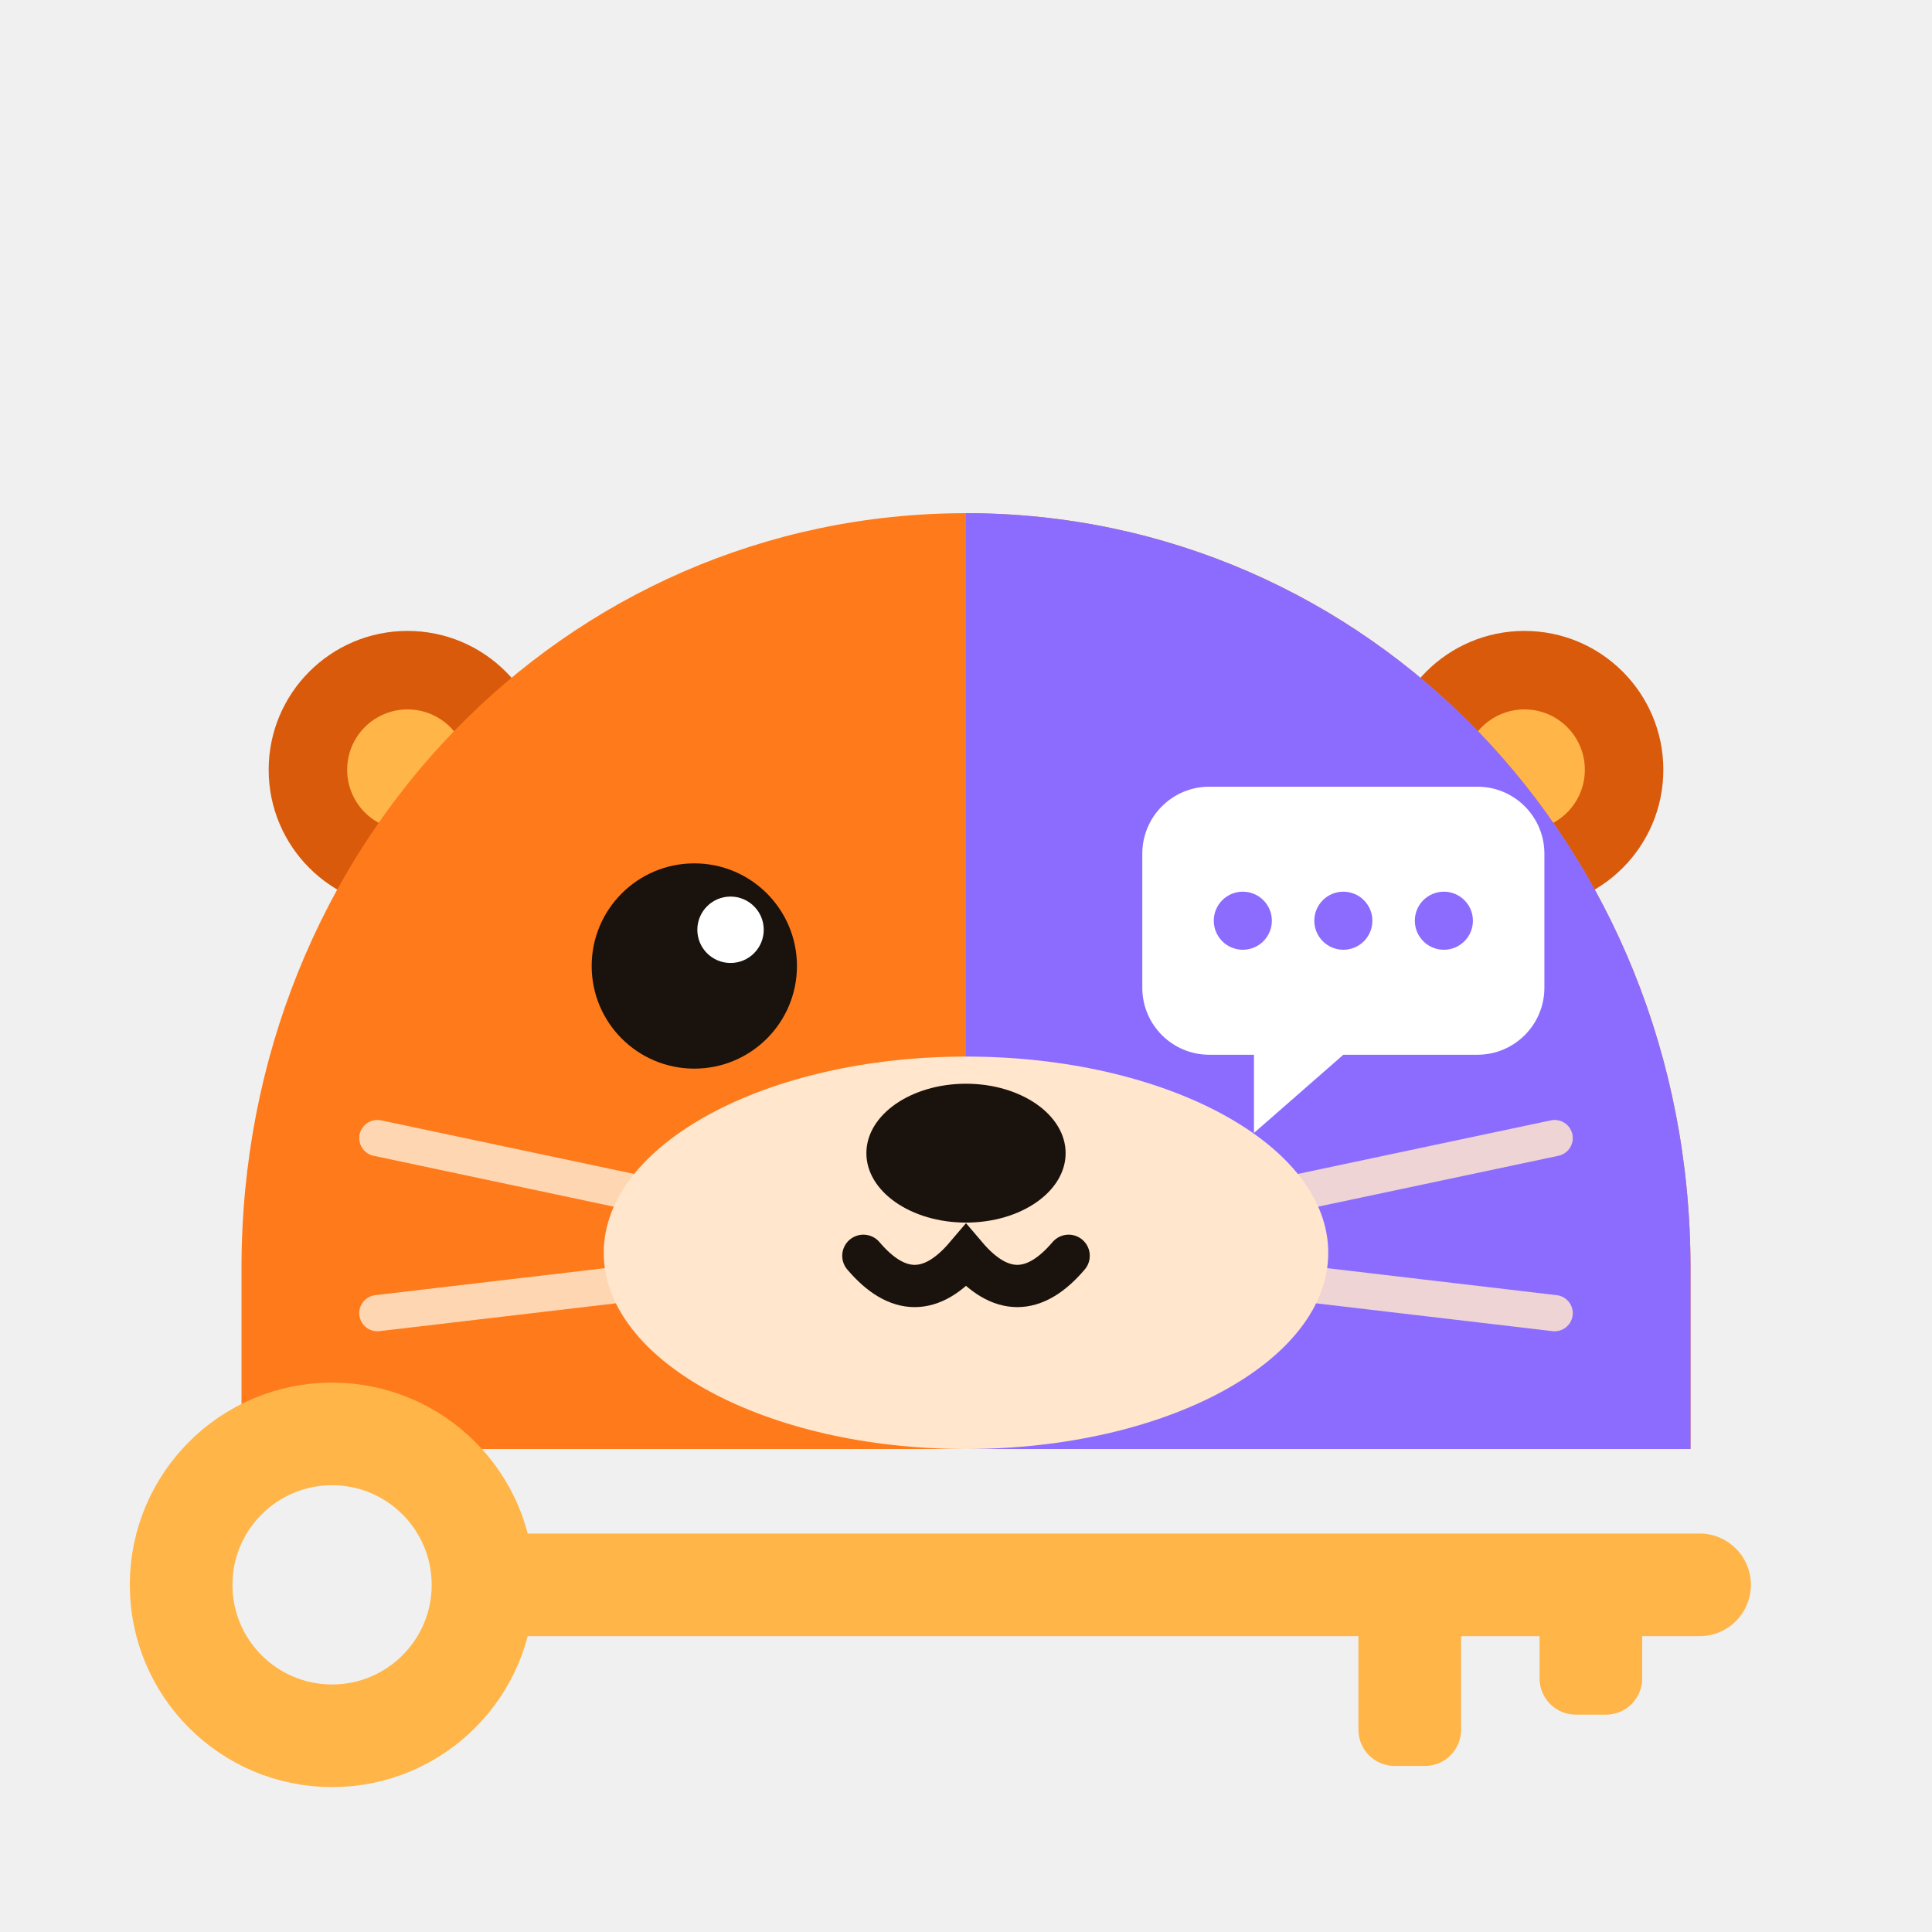
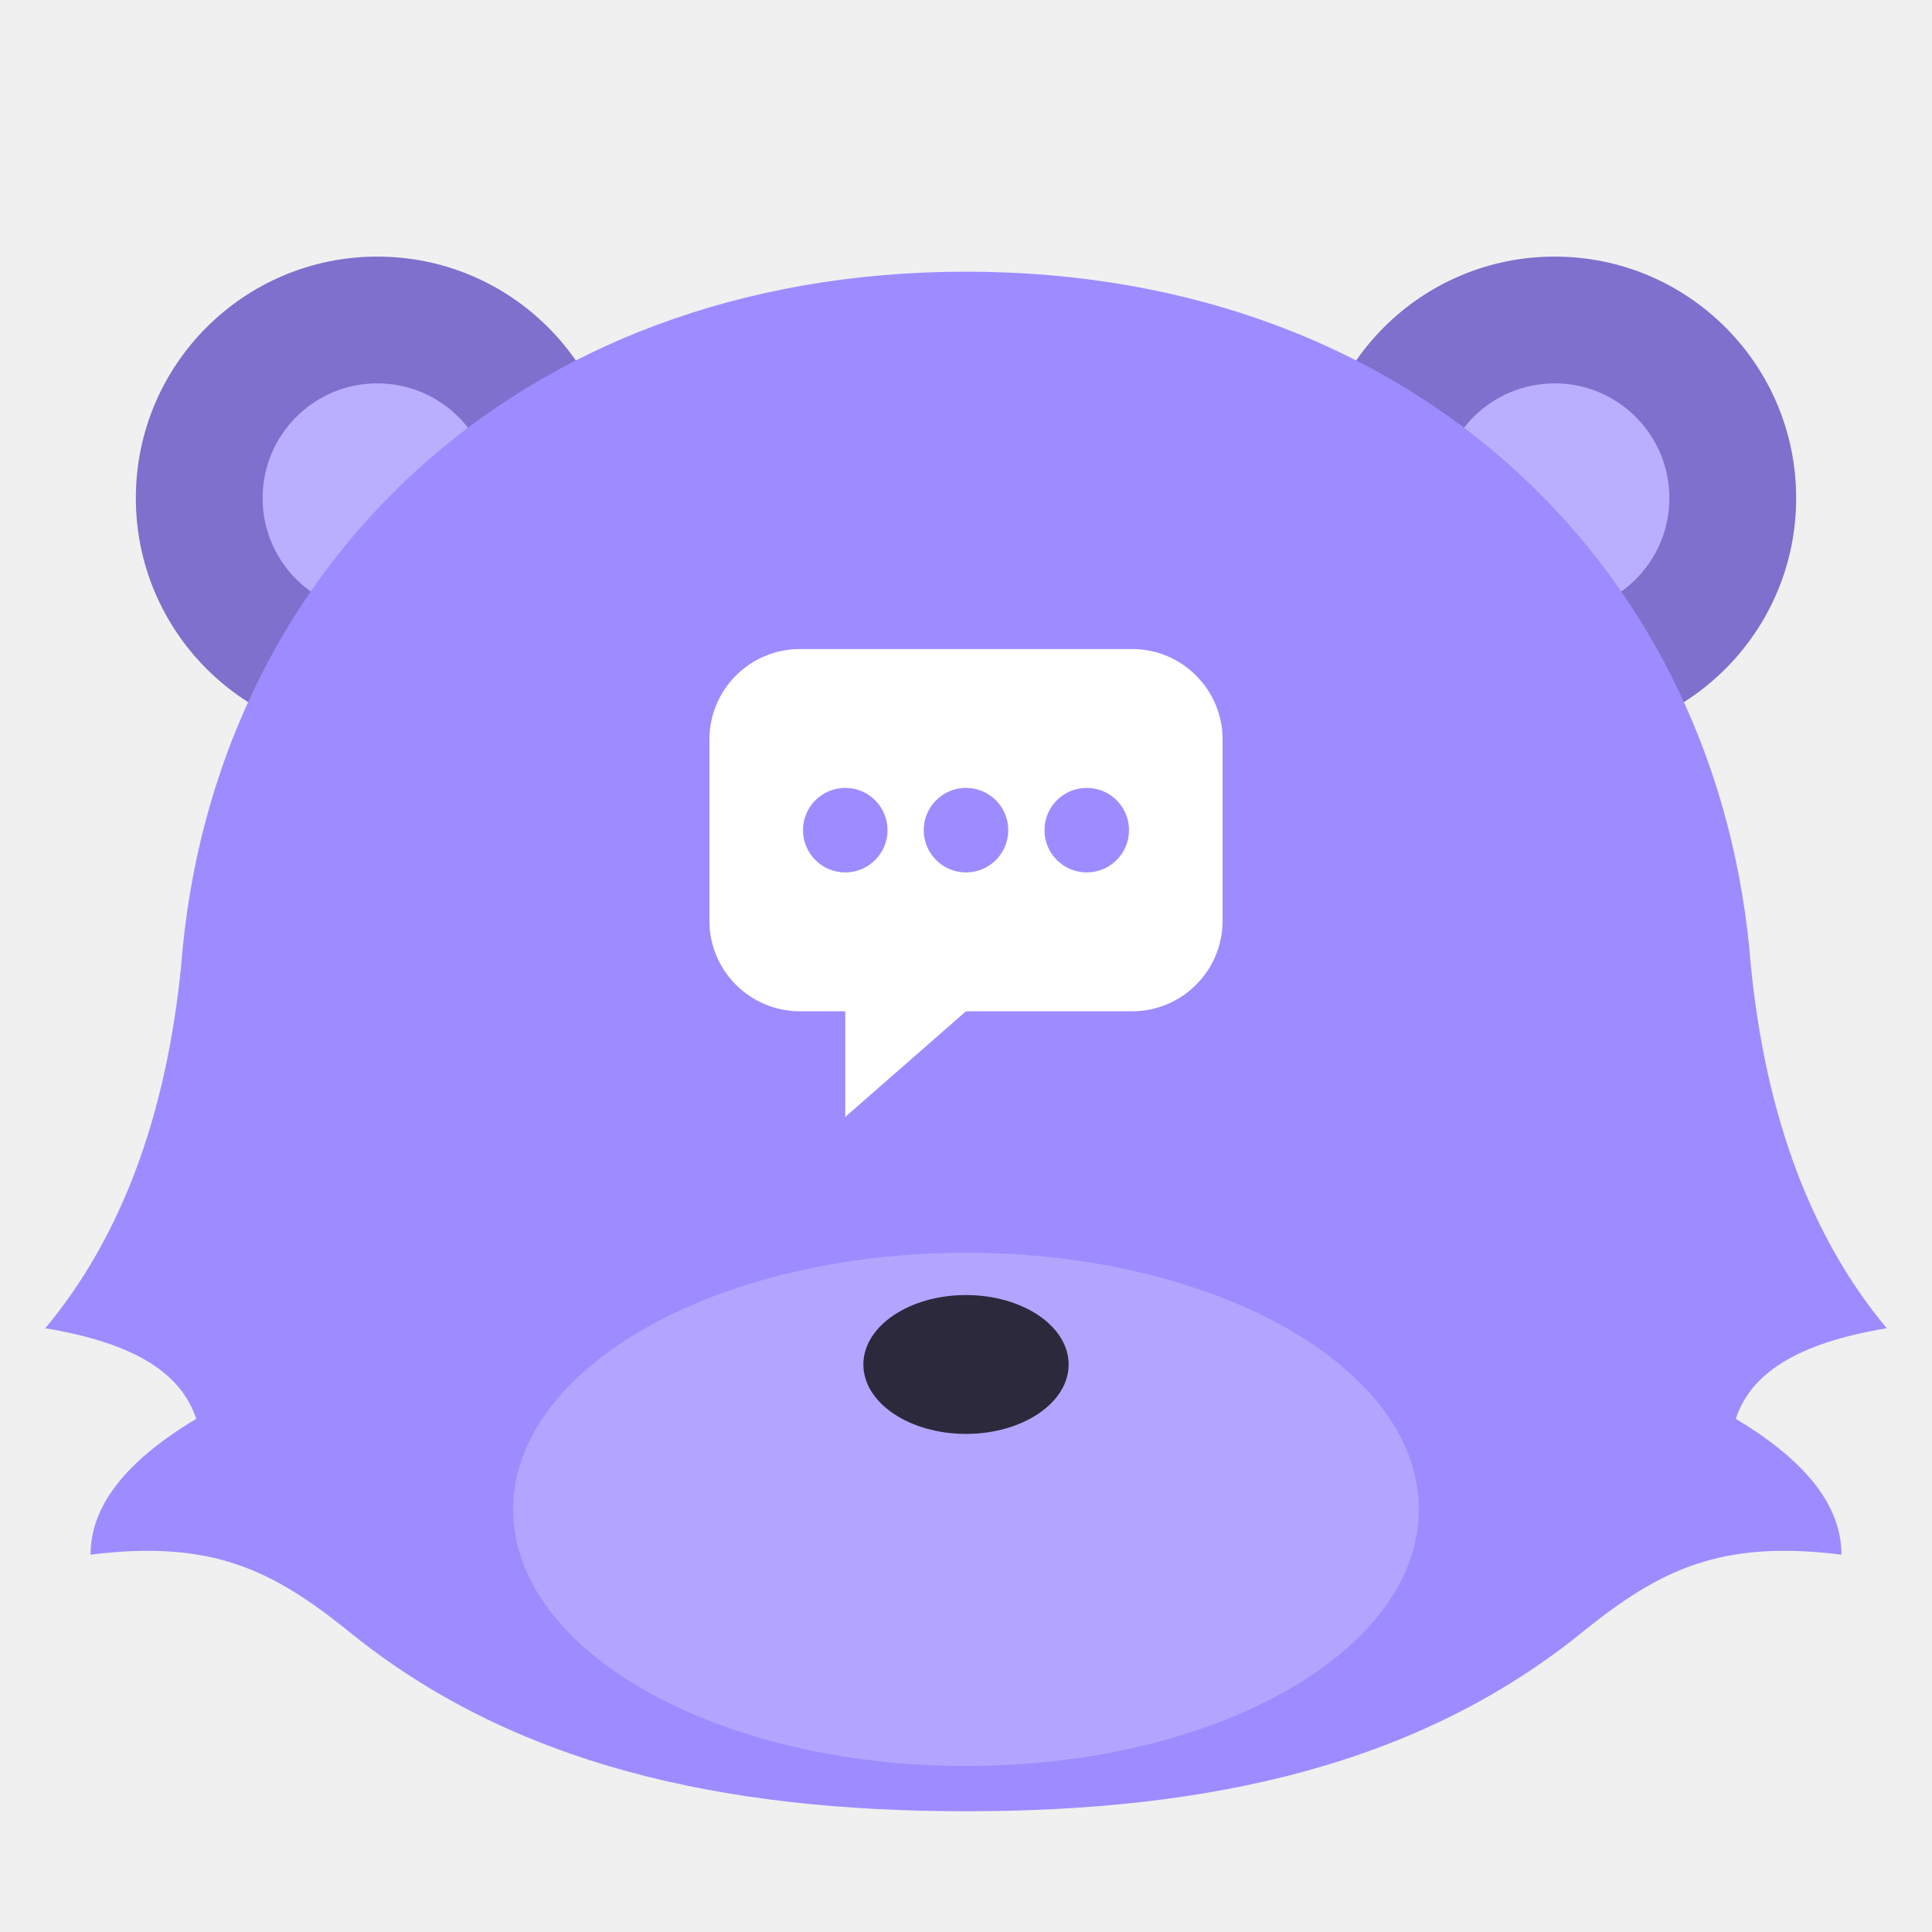
<svg xmlns="http://www.w3.org/2000/svg" width="128" height="128" viewBox="0 0 64 64">
  <g fill="none">
-     <circle cx="13.5" cy="25.5" r="4.6" fill="#d95a0b" />
-     <circle cx="50.5" cy="25.5" r="4.6" fill="#d95a0b" />
-     <circle cx="13.5" cy="25.5" r="2" fill="#ffb547" />
-     <circle cx="50.5" cy="25.5" r="2" fill="#ffb547" />
-     <clipPath id="head-review">
-       <path d="M8 42c0-14 10.7-25 24-25s24 11 24 25v6H8z" />
-     </clipPath>
-     <path d="M8 42c0-14 10.7-25 24-25s24 11 24 25v6H8z" fill="#ff7a1a" />
-     <circle cx="23" cy="32" r="3.4" fill="#1a120c" />
-     <circle cx="24.2" cy="30.8" r="1.1" fill="#fff" />
-     <g clip-path="url(#head-review)">
-       <rect x="32" width="32" height="64" fill="#8b6cff" />
-       <g transform="translate(44.5 30.5) scale(.74) translate(-46 -28)">
-         <path d="M40 22h12a3 3 0 0 1 3 3v6a3 3 0 0 1-3 3h-6l-4 3.5V34h-2a3 3 0 0 1-3-3v-6a3 3 0 0 1 3-3z" fill="#fff" />
-         <circle cx="41.5" cy="28" r="1.3" fill="#8b6cff" />
-         <circle cx="46" cy="28" r="1.3" fill="#8b6cff" />
-         <circle cx="50.5" cy="28" r="1.3" fill="#8b6cff" />
-       </g>
-     </g>
-     <ellipse cx="32" cy="41.5" rx="12" ry="6.5" fill="#ffe6cc" />
-     <path d="M21 39.5l-8.5-1.8M21 42.5l-8.5 1M43 39.5l8.5-1.8M43 42.5l8.5 1" stroke="#ffe6cc" stroke-opacity=".85" stroke-width="1.2" stroke-linecap="round" />
-     <ellipse cx="32" cy="38.2" rx="3.3" ry="2.3" fill="#1a120c" />
-     <path d="M28.6 41.6q1.7 2 3.4 0q1.7 2 3.4 0" stroke="#1a120c" stroke-width="1.4" stroke-linecap="round" />
-     <circle cx="11" cy="52.5" r="5" stroke="#ffb547" stroke-width="3.4" />
-     <rect x="15.5" y="50.8" width="42.5" height="3.4" rx="1.7" fill="#ffb547" />
-     <rect x="45" y="52" width="3.4" height="6.5" rx="1.2" fill="#ffb547" />
-     <rect x="51" y="52" width="3.4" height="4.8" rx="1.2" fill="#ffb547" />
+     <circle cx="12.5" cy="16.5" r="8" fill="#7e70cc" />
+     <circle cx="12.5" cy="16.5" r="3.8" fill="#9d8cff" />
+     <circle cx="12.5" cy="16.5" r="3.8" fill="#fff" fill-opacity=".3" />
+     <circle cx="51.5" cy="16.5" r="8" fill="#7e70cc" />
+     <circle cx="51.5" cy="16.5" r="3.8" fill="#9d8cff" />
+     <circle cx="51.5" cy="16.5" r="3.8" fill="#fff" fill-opacity=".3" />
+     <path d="M32 9C47 9 57 19 58 32C58.5 37 60 41 62.5 44C59.5 44.5 58 45.5 57.5 47C60 48.5 61 50 61 51.5C57 51 55 52 52.5 54C47 58.5 40 60 32 60C24 60 17 58.5 11.5 54C9 52 7 51 3 51.5C3 50 4 48.5 6.5 47C6 45.5 4.5 44.5 1.5 44C4 41 5.5 37 6 32C7 19 17 9 32 9Z" fill="#9d8cff" />
+     <ellipse cx="32" cy="50" rx="15" ry="8.5" fill="#fff" fill-opacity=".22" />
+     <ellipse cx="32" cy="45.2" rx="3.4" ry="2.3" fill="#0b0b0c" fill-opacity="0.8" />
+     <path d="M26.5 21.5h11a3 3 0 0 1 3 3v6a3 3 0 0 1-3 3h-5.5l-4 3.5v-3.5h-1.5a3 3 0 0 1-3-3v-6a3 3 0 0 1 3-3z" fill="#fff" />
+     <circle cx="28" cy="27.5" r="1.4" fill="#9d8cff" />
+     <circle cx="32" cy="27.5" r="1.4" fill="#9d8cff" />
+     <circle cx="36" cy="27.5" r="1.4" fill="#9d8cff" />
  </g>
</svg>
